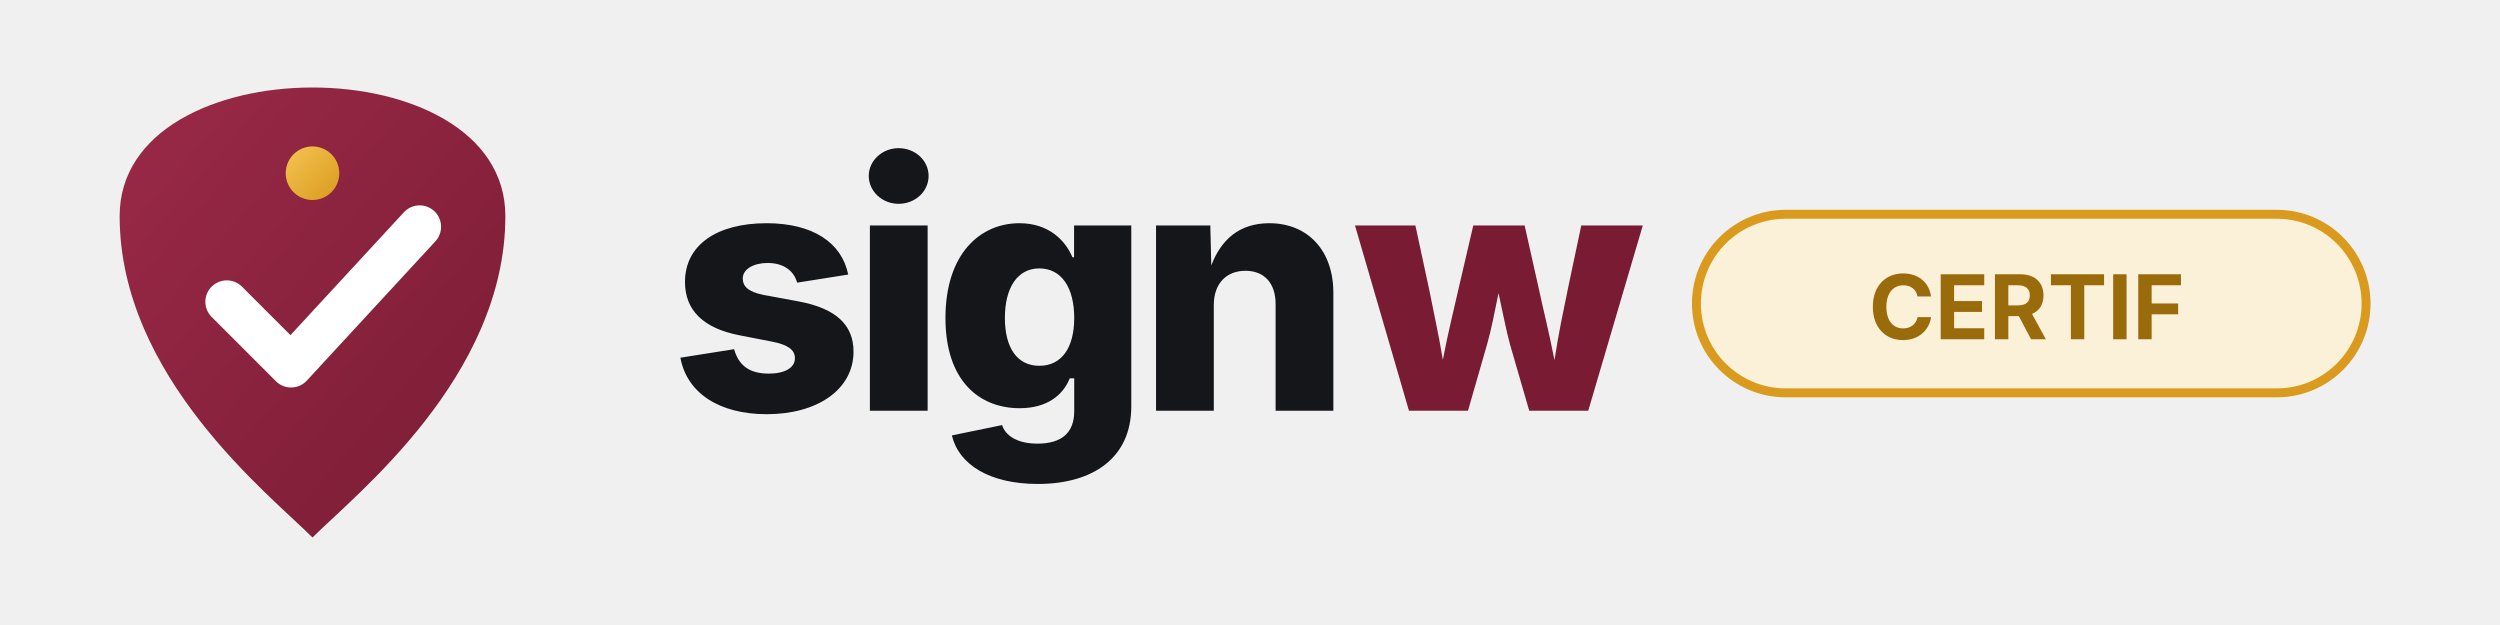
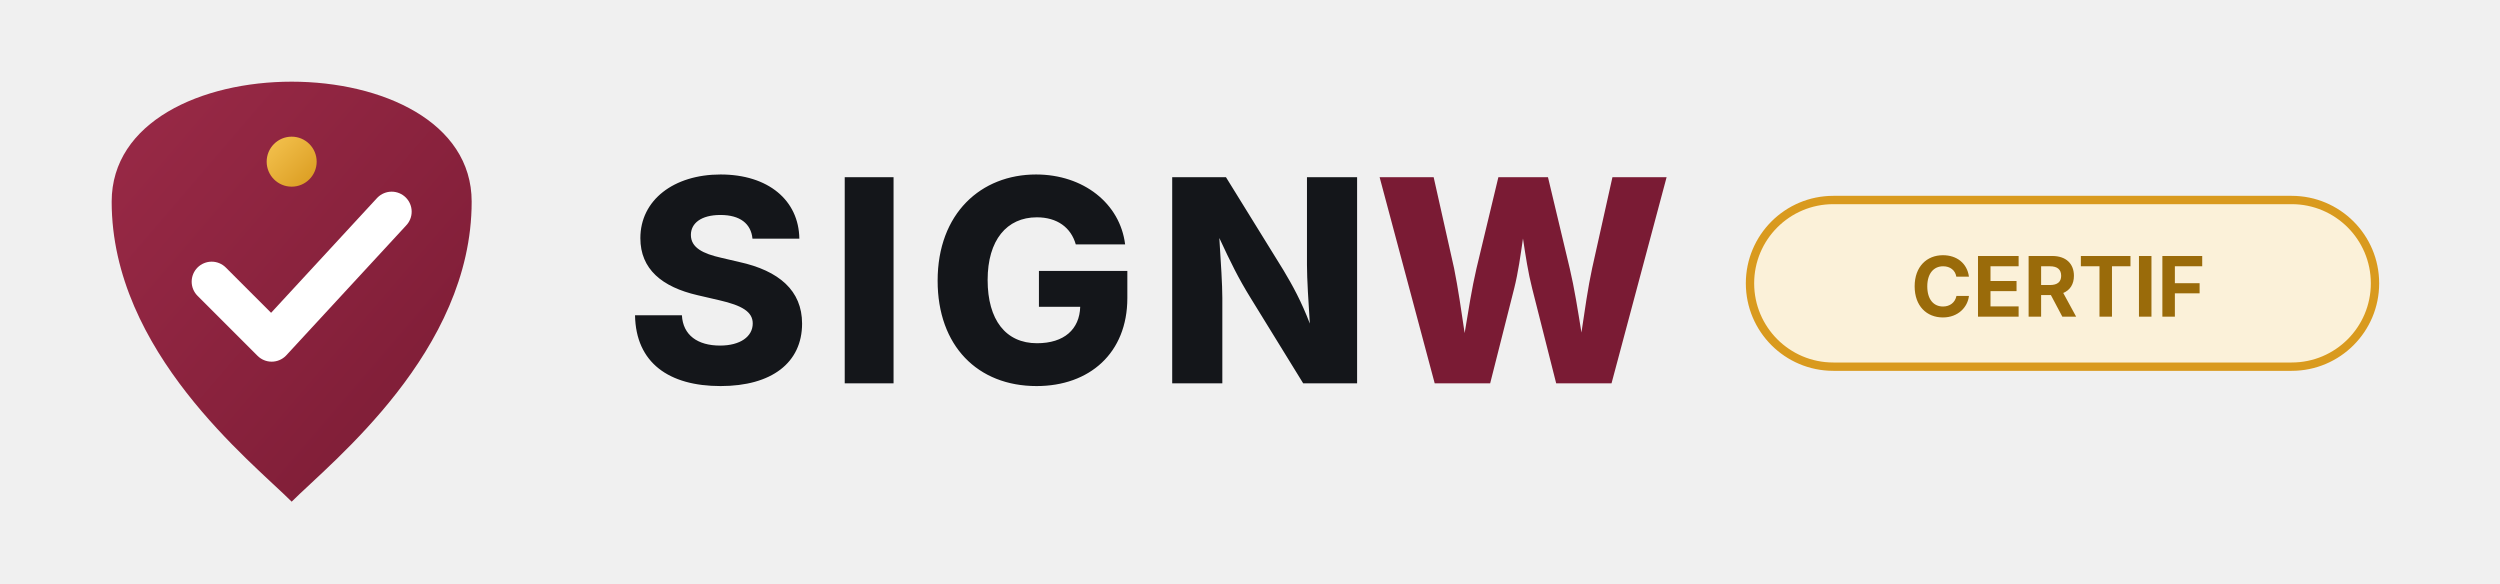
- <svg xmlns="http://www.w3.org/2000/svg" viewBox="0 0 280 70" width="280" height="70">
+ <svg xmlns="http://www.w3.org/2000/svg" viewBox="0 0 300 70" width="300" height="70">
  <defs>
    <linearGradient id="logoGrad" x1="0%" y1="0%" x2="100%" y2="100%">
      <stop offset="0%" stop-color="#9A2A47" />
      <stop offset="100%" stop-color="#7A1B34" />
    </linearGradient>
    <linearGradient id="goldAccent" x1="0%" y1="0%" x2="100%" y2="100%">
      <stop offset="0%" stop-color="#F5C451" />
      <stop offset="100%" stop-color="#D99A1E" />
    </linearGradient>
  </defs>
  <g transform="translate(5, 5) scale(0.6)">
    <path d="M50 8 C68 8, 86 16, 86 32 C86 62, 58 84, 50 92 C42 84, 14 62, 14 32 C14 16, 32 8, 50 8 Z" fill="url(#logoGrad)" />
    <path d="M34 48 L46 60 L70 34" fill="none" stroke="#FFFFFF" stroke-width="8" stroke-linecap="round" stroke-linejoin="round" />
    <circle cx="50" cy="24" r="5" fill="url(#goldAccent)" />
  </g>
-   <text x="75" y="46" font-family="'Plus Jakarta Sans', system-ui, -apple-system, sans-serif" font-weight="800" font-size="38" fill="#14161A" letter-spacing="-1.5">sign<tspan fill="#7A1B34">w</tspan>
+   <text x="75" y="46" font-family="'Plus Jakarta Sans', system-ui, -apple-system, sans-serif" font-weight="800" font-size="34" fill="#14161A" letter-spacing="2">SIGN<tspan fill="#7A1B34">W</tspan>
  </text>
-   <rect x="190" y="24" width="75" height="20" rx="10" fill="#FBF1D9" stroke="#D99A1E" stroke-width="1" />
-   <text x="227" y="38" font-family="'Inter', system-ui, sans-serif" font-size="10" font-weight="700" fill="#9A6B0A" text-anchor="middle">CERTIF</text>
+   <rect x="210" y="24" width="75" height="20" rx="10" fill="#FBF1D9" stroke="#D99A1E" stroke-width="1" />
+   <text x="247" y="38" font-family="'Inter', system-ui, sans-serif" font-size="10" font-weight="700" fill="#9A6B0A" text-anchor="middle">CERTIF</text>
</svg>
